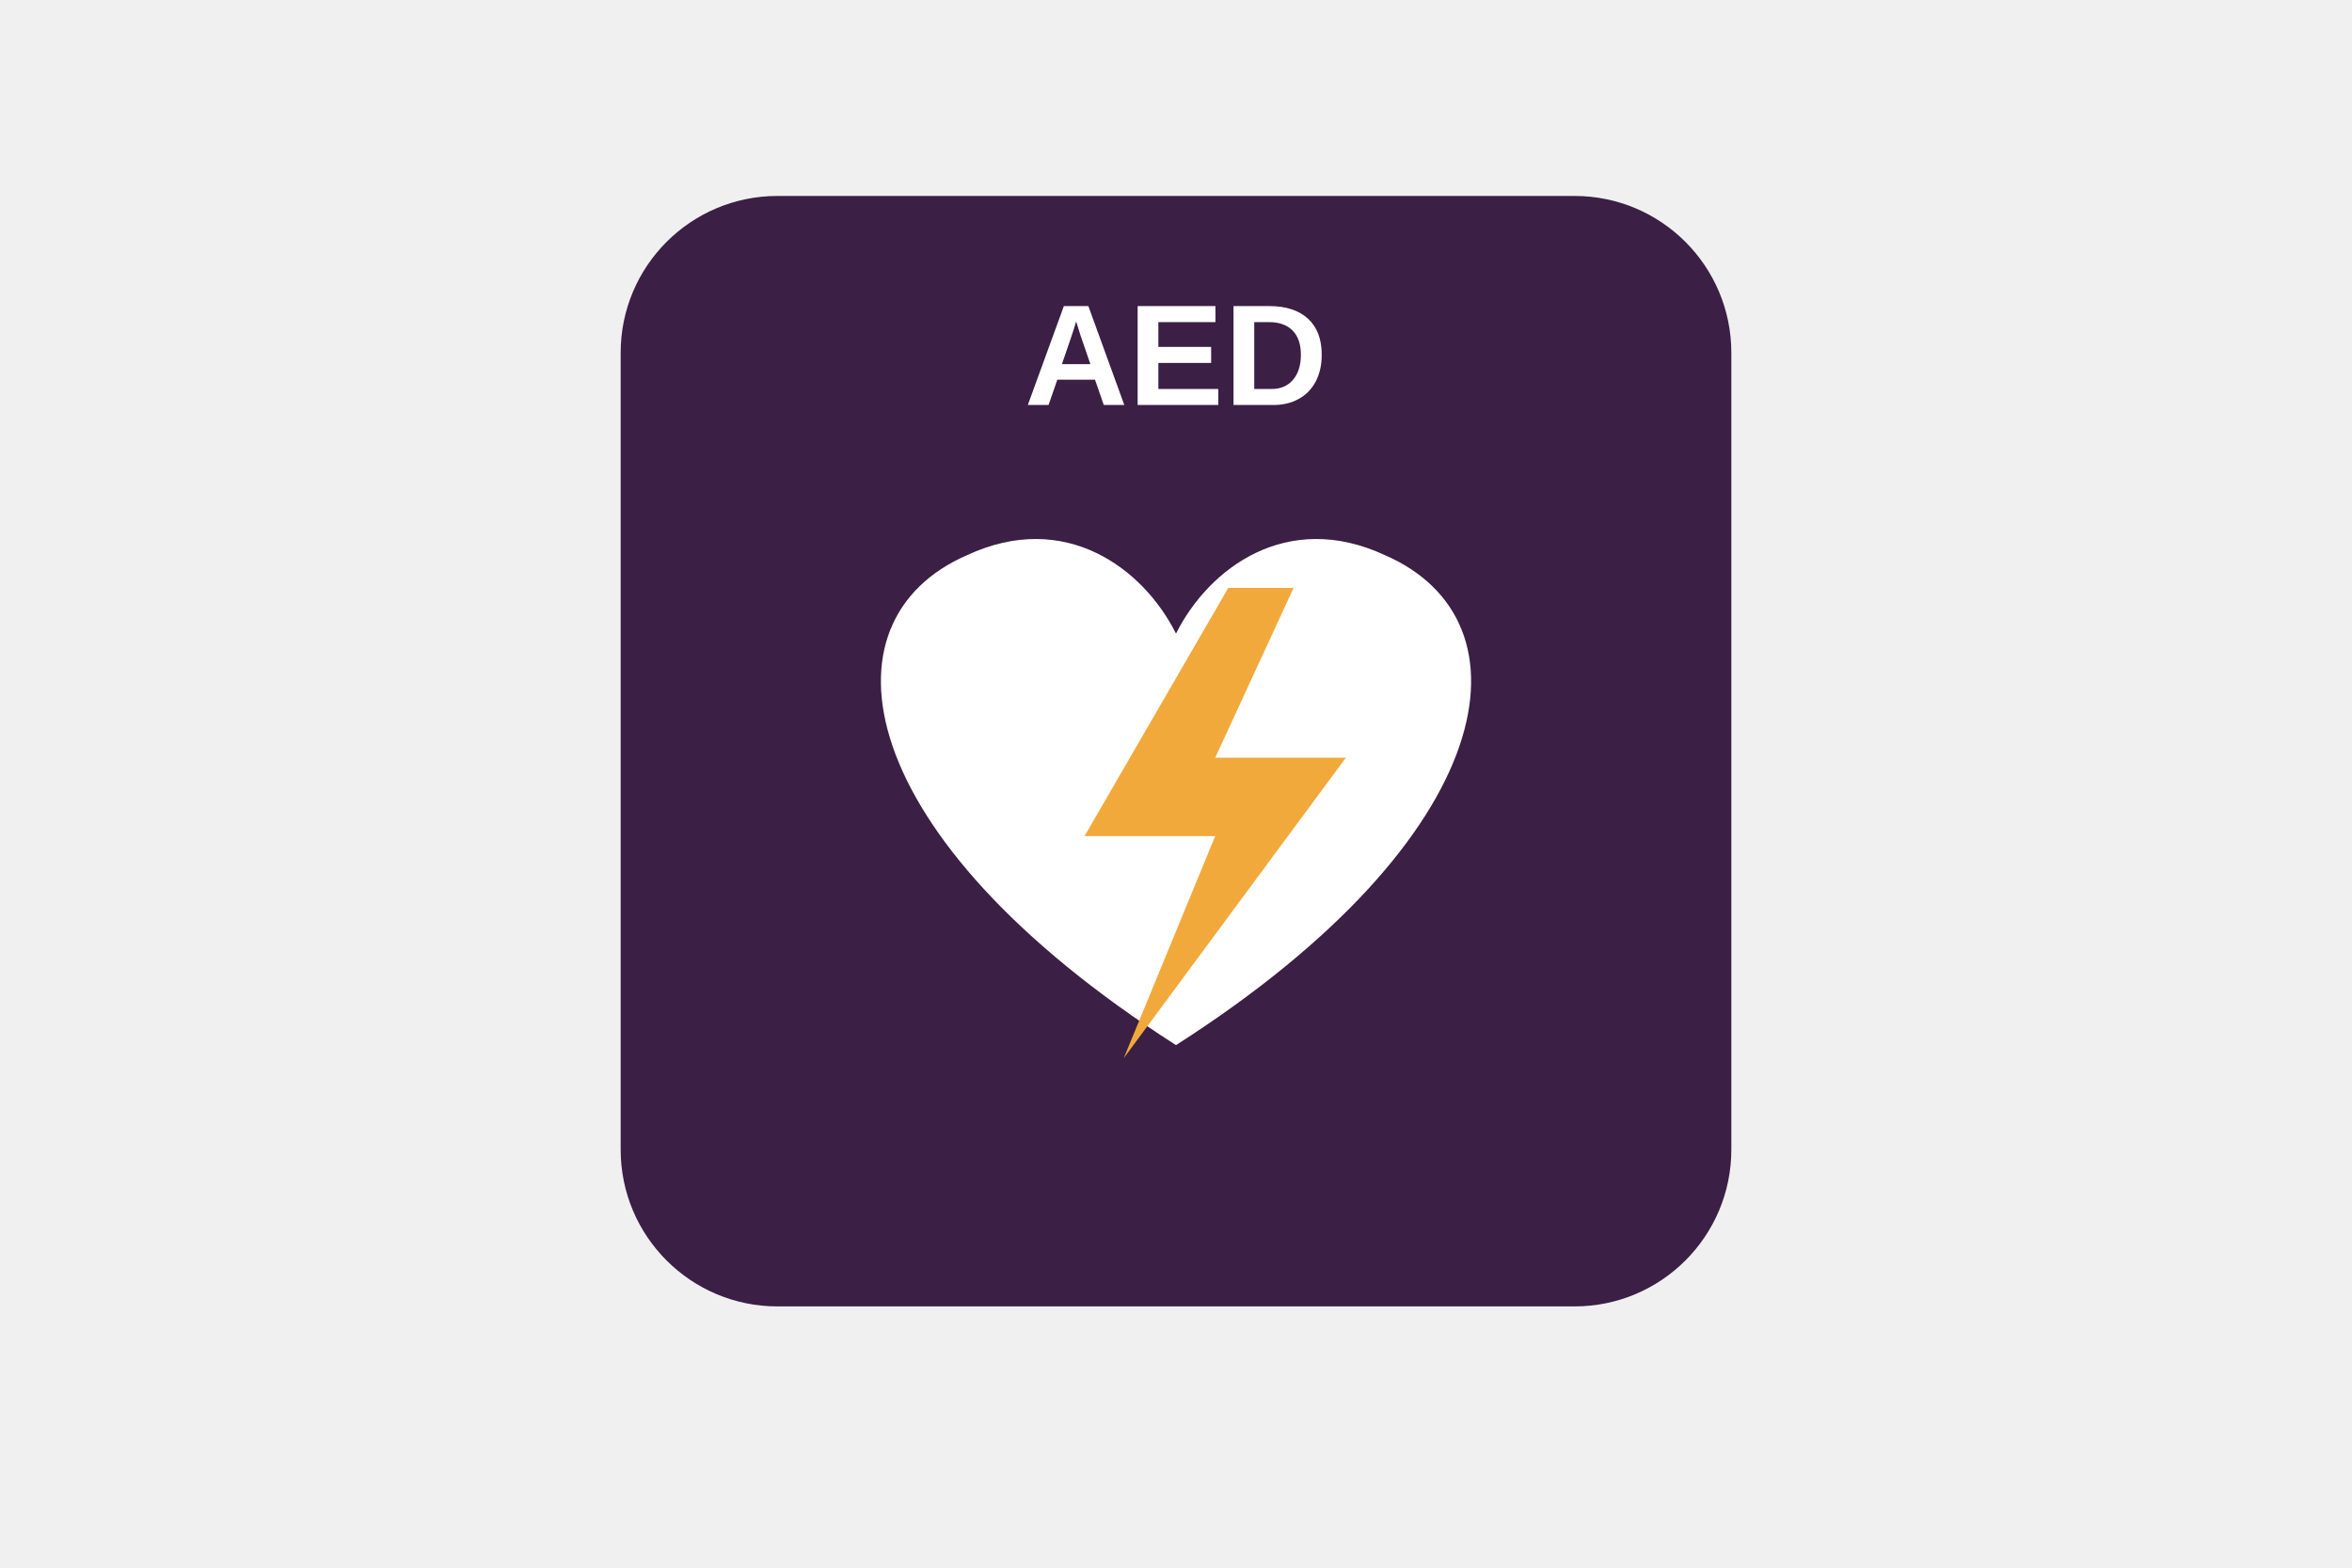
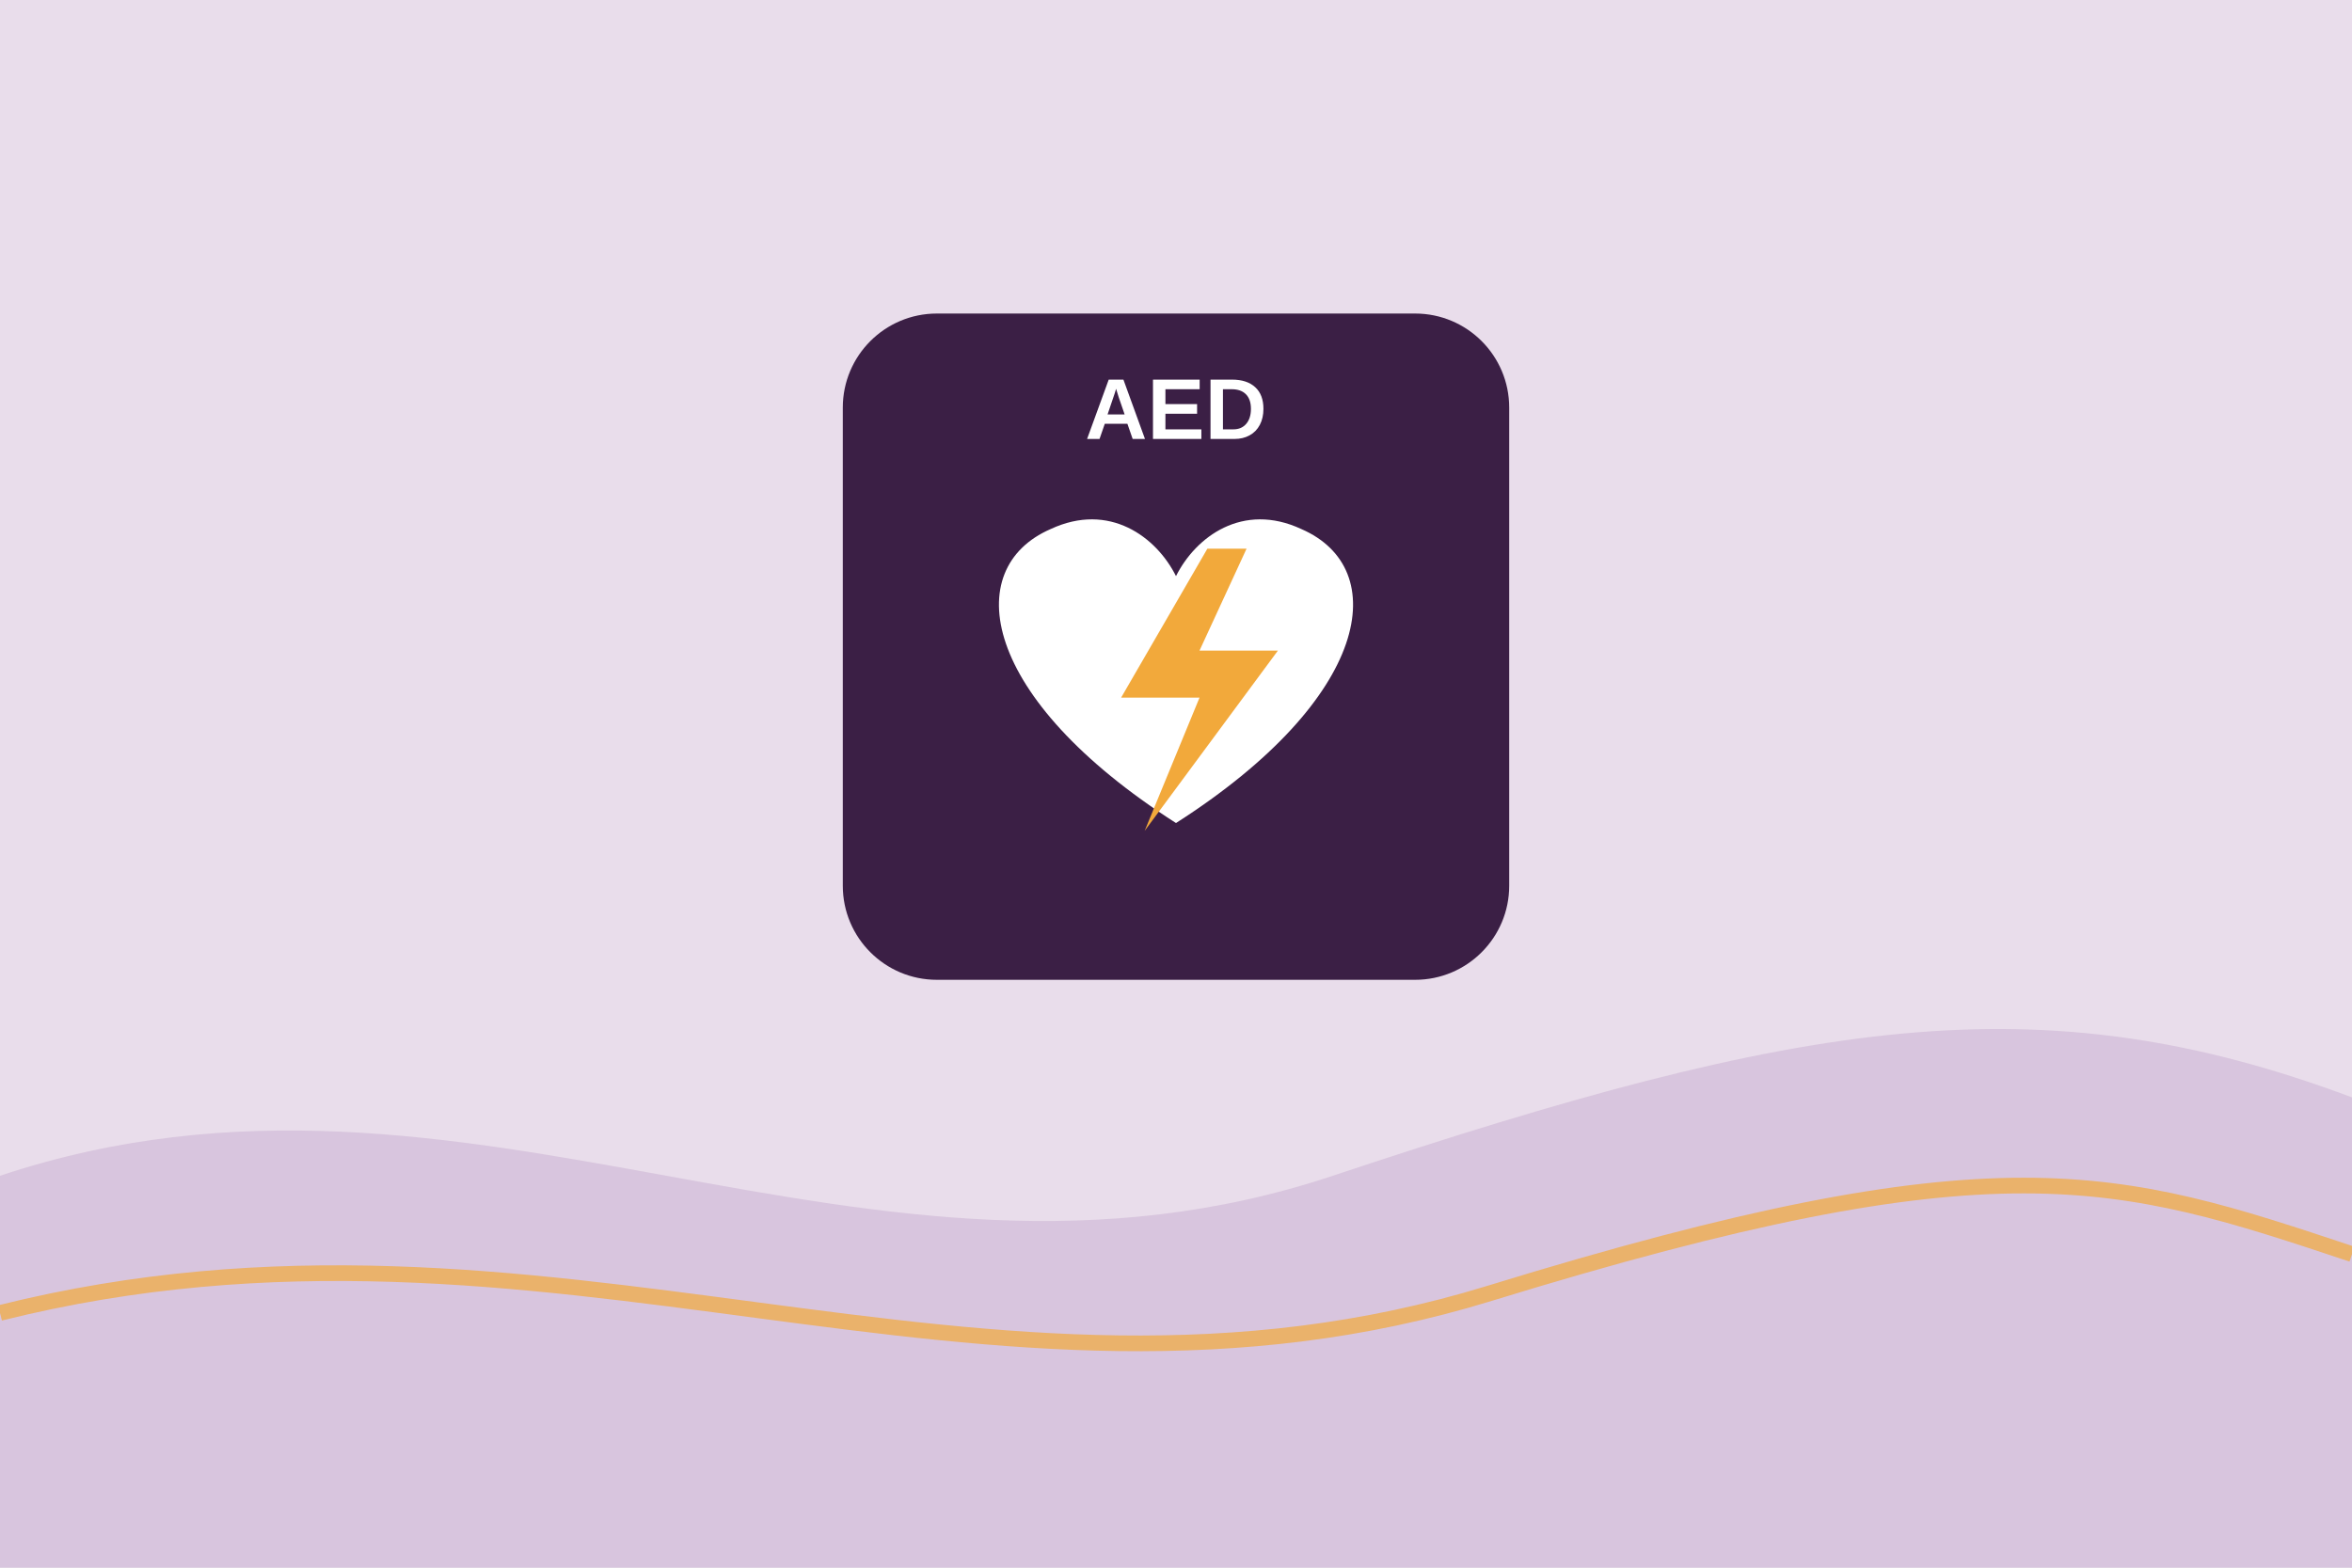
- <svg xmlns="http://www.w3.org/2000/svg" viewBox="120 50 360 240" role="img">
+ <svg xmlns="http://www.w3.org/2000/svg" viewBox="0 0 600 400" role="img">
+   <rect width="600" height="400" fill="#E9DDEB" />
+   <path d="M0 300 C120 260 220 340 340 300 S520 250 600 280 V400 H0Z" fill="#8A5A9E" opacity=".18" />
+   <path d="M0 335 C140 300 250 370 380 330 S540 300 600 320" fill="none" stroke="#F2A93B" stroke-width="4" opacity=".7" />
  <rect x="215" y="80" width="170" height="170" rx="24" fill="#3B1F45" />
  <path d="M300 210 C250 178 245 145 268 135 C283 128 295 137 300 147 C305 137 317 128 332 135 C355 145 350 178 300 210Z" fill="#fff" />
  <path d="M308 140l-22 38h20l-14 34 34-46h-20l12-26z" fill="#F2A93B" />
  <text x="300" y="112" text-anchor="middle" font-family="Arial, sans-serif" font-weight="700" font-size="22" fill="#fff">AED</text>
</svg>
